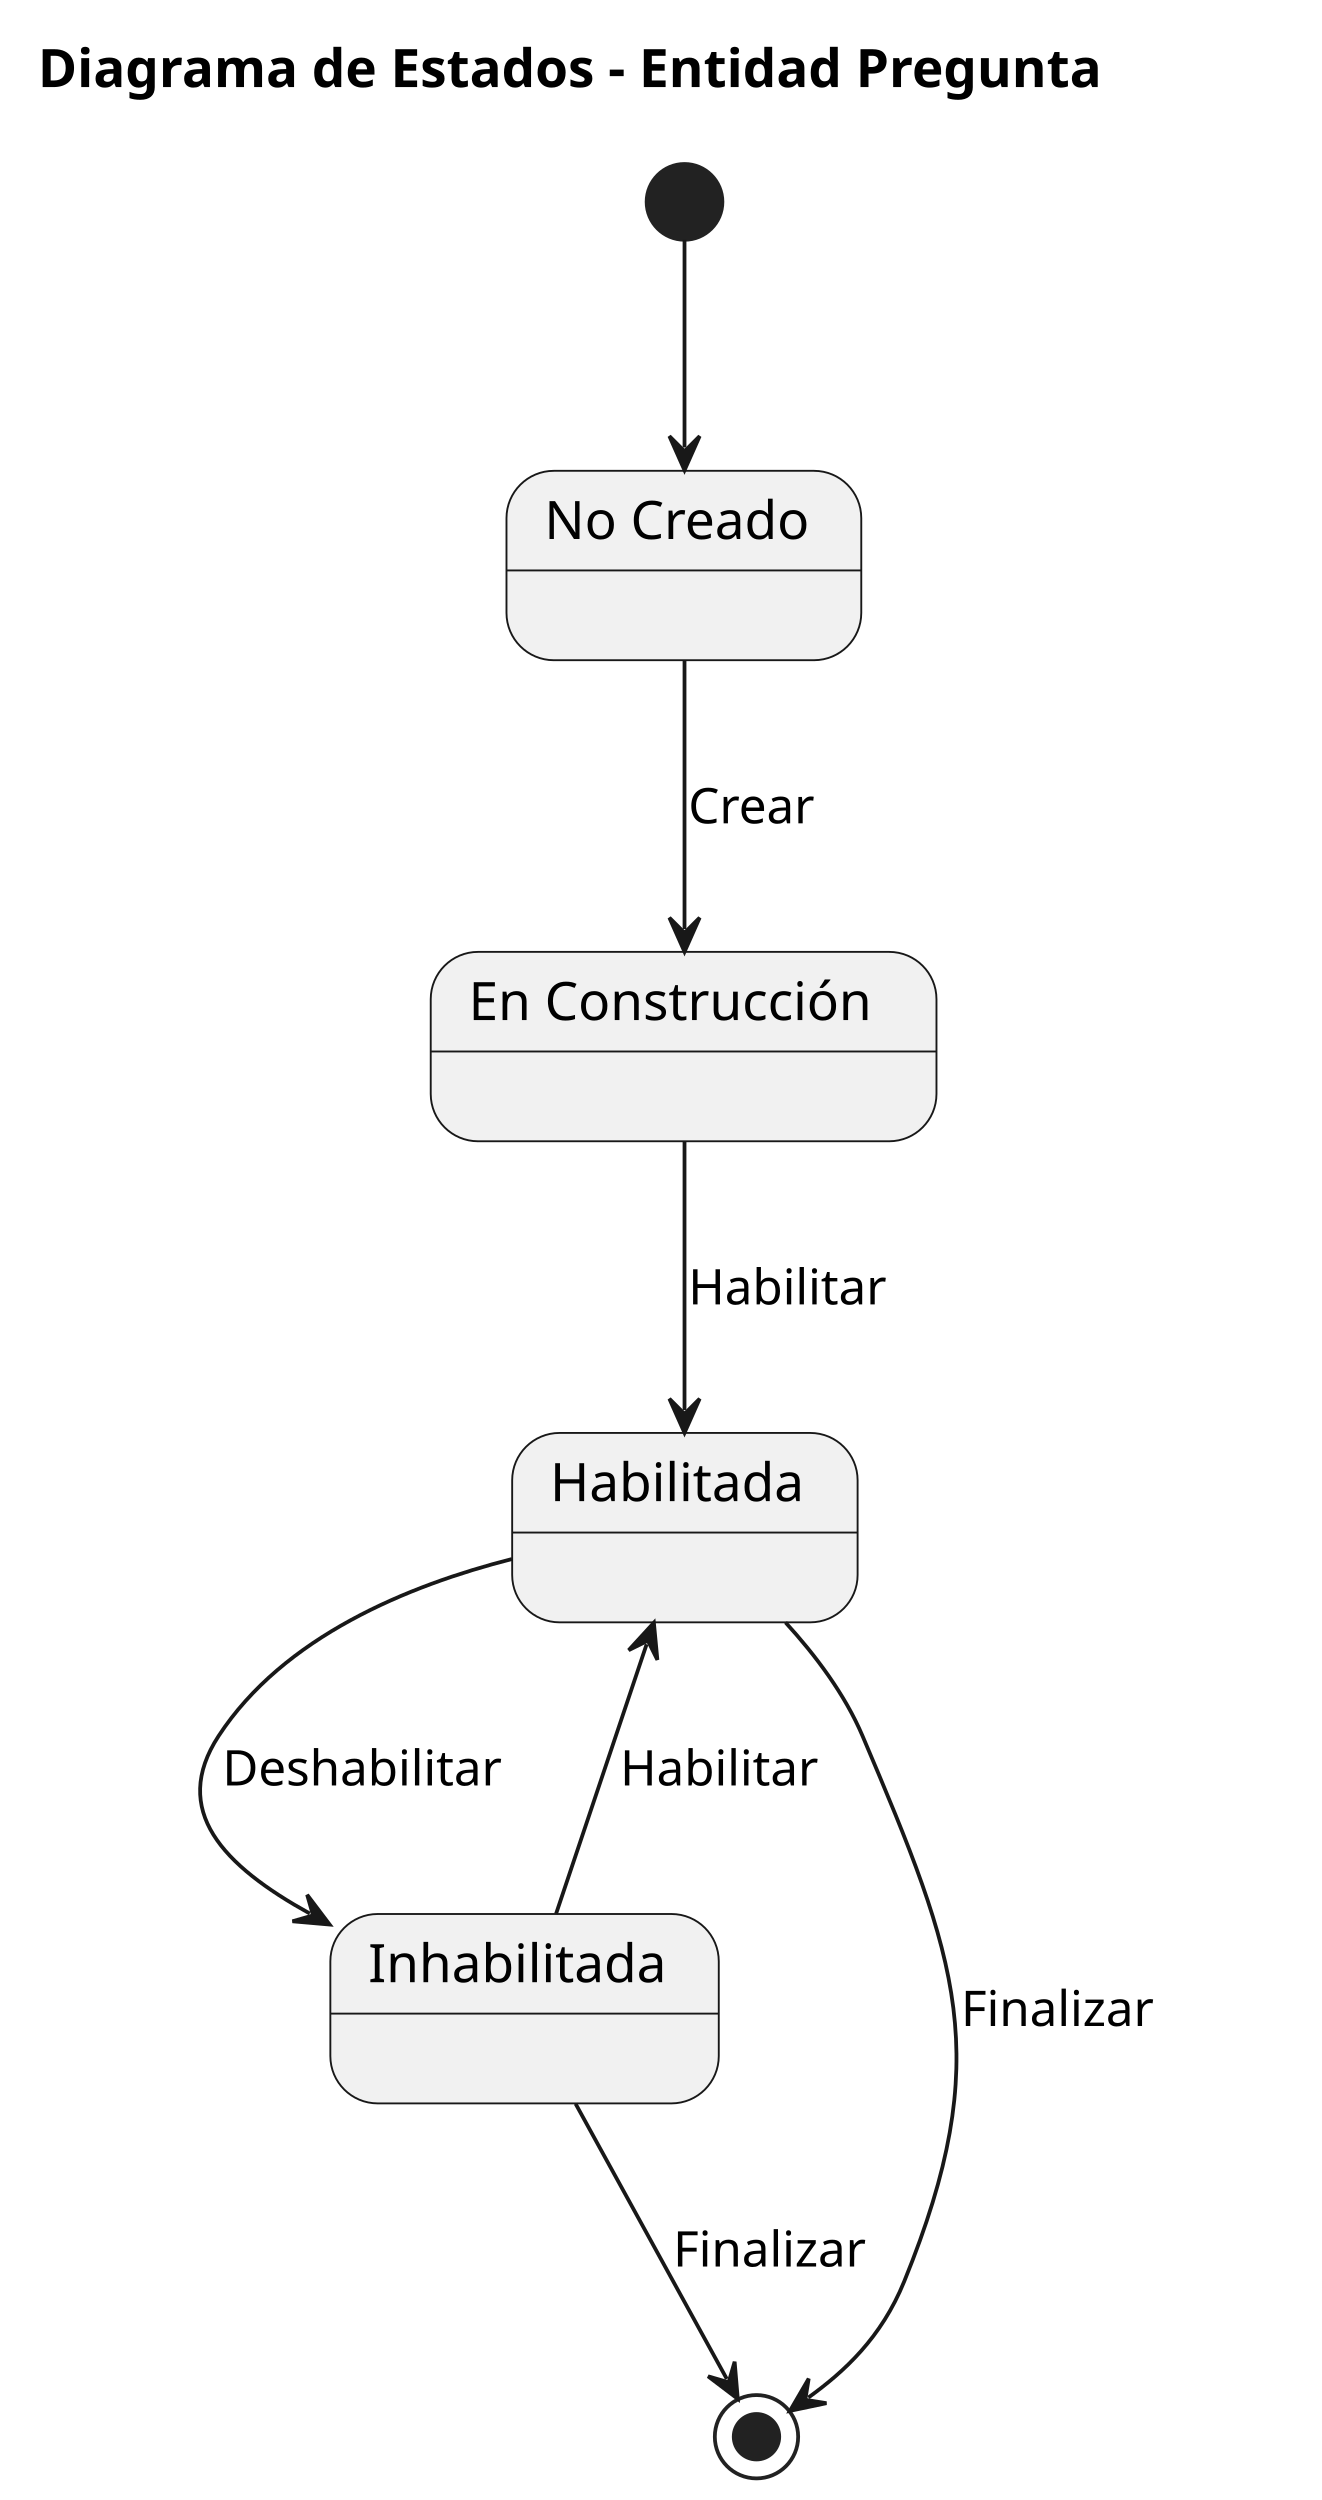
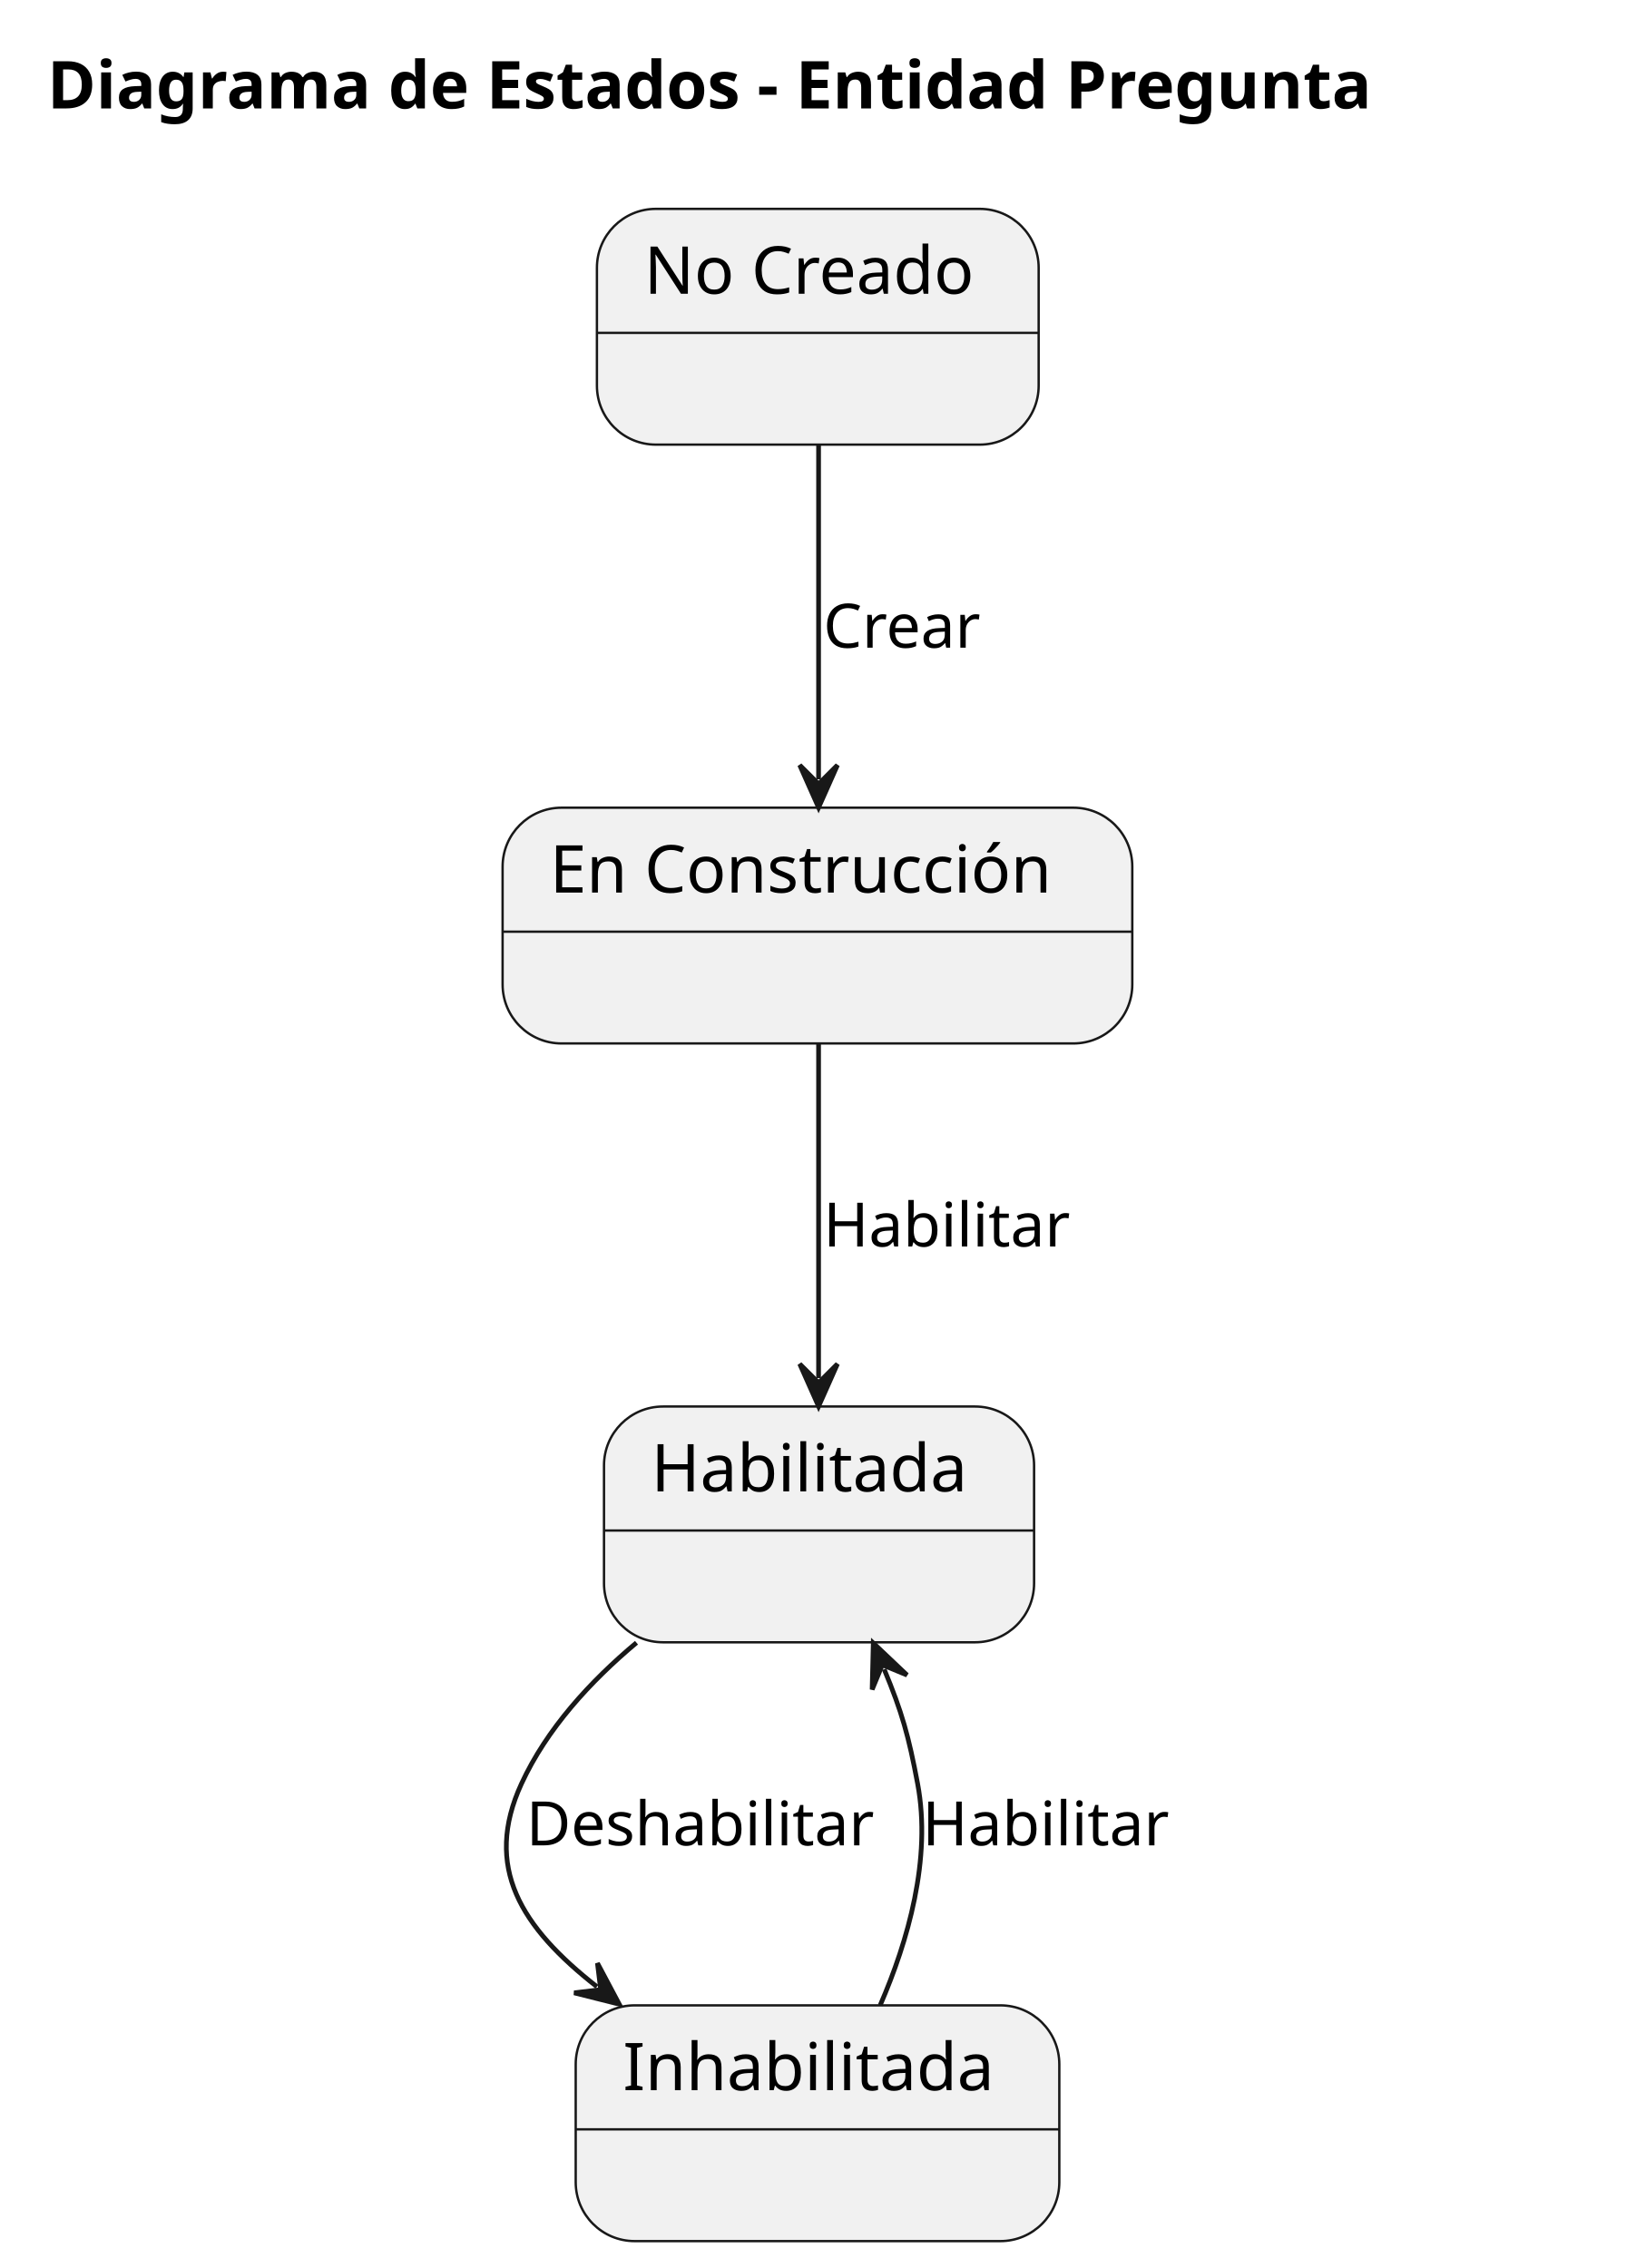
- <svg xmlns="http://www.w3.org/2000/svg" contentStyleType="text/css" data-diagram-type="STATE" height="660px" preserveAspectRatio="none" style="width:349px;height:660px;background:#FFFFFF;" version="1.1" viewBox="0 0 349 660" width="349px" zoomAndPan="magnify">
+ <svg xmlns="http://www.w3.org/2000/svg" contentStyleType="text/css" data-diagram-type="STATE" height="481px" preserveAspectRatio="none" style="width:349px;height:481px;background:#FFFFFF;" version="1.1" viewBox="0 0 349 481" width="349px" zoomAndPan="magnify">
  <defs />
  <g>
    <g class="title" data-source-line="1">
      <text fill="#000000" font-family="sans-serif" font-size="14" font-weight="bold" lengthAdjust="spacing" textLength="321.248" x="10" y="22.995">Diagrama de Estados - Entidad Pregunta</text>
    </g>
    <g id="no_creado">
-       <rect fill="#F1F1F1" height="50" rx="12.5" ry="12.5" style="stroke:#181818;stroke-width:0.5;" width="93.664" x="133.712" y="124.297" />
-       <line style="stroke:#181818;stroke-width:0.5;" x1="133.712" x2="227.376" y1="150.594" y2="150.594" />
-       <text fill="#000000" font-family="sans-serif" font-size="14" lengthAdjust="spacing" textLength="73.664" x="143.712" y="142.292">No Creado</text>
+       <rect fill="#F1F1F1" height="50" rx="12.5" ry="12.5" style="stroke:#181818;stroke-width:0.5;" width="93.664" x="126.57" y="44.297" />
+       <line style="stroke:#181818;stroke-width:0.5;" x1="126.57" x2="220.234" y1="70.594" y2="70.594" />
+       <text fill="#000000" font-family="sans-serif" font-size="14" lengthAdjust="spacing" textLength="73.664" x="136.57" y="62.292">No Creado</text>
    </g>
    <g id="construccion">
-       <rect fill="#F1F1F1" height="50" rx="12.5" ry="12.5" style="stroke:#181818;stroke-width:0.5;" width="133.518" x="113.712" y="251.297" />
-       <line style="stroke:#181818;stroke-width:0.5;" x1="113.712" x2="247.23" y1="277.594" y2="277.594" />
-       <text fill="#000000" font-family="sans-serif" font-size="14" lengthAdjust="spacing" textLength="113.518" x="123.712" y="269.292">En Construcción</text>
+       <rect fill="#F1F1F1" height="50" rx="12.5" ry="12.5" style="stroke:#181818;stroke-width:0.5;" width="133.518" x="106.57" y="171.297" />
+       <line style="stroke:#181818;stroke-width:0.5;" x1="106.57" x2="240.088" y1="197.594" y2="197.594" />
+       <text fill="#000000" font-family="sans-serif" font-size="14" lengthAdjust="spacing" textLength="113.518" x="116.57" y="189.292">En Construcción</text>
    </g>
    <g id="habilitada">
-       <rect fill="#F1F1F1" height="50" rx="12.5" ry="12.5" style="stroke:#181818;stroke-width:0.5;" width="91.196" x="135.212" y="378.297" />
-       <line style="stroke:#181818;stroke-width:0.5;" x1="135.212" x2="226.409" y1="404.594" y2="404.594" />
-       <text fill="#000000" font-family="sans-serif" font-size="14" lengthAdjust="spacing" textLength="71.196" x="145.212" y="396.292">Habilitada</text>
+       <rect fill="#F1F1F1" height="50" rx="12.5" ry="12.5" style="stroke:#181818;stroke-width:0.5;" width="91.196" x="128.07" y="298.297" />
+       <line style="stroke:#181818;stroke-width:0.5;" x1="128.07" x2="219.267" y1="324.594" y2="324.594" />
+       <text fill="#000000" font-family="sans-serif" font-size="14" lengthAdjust="spacing" textLength="71.196" x="138.07" y="316.292">Habilitada</text>
    </g>
    <g id="inhabilitada">
-       <rect fill="#F1F1F1" height="50" rx="12.5" ry="12.5" style="stroke:#181818;stroke-width:0.5;" width="102.544" x="87.212" y="505.297" />
-       <line style="stroke:#181818;stroke-width:0.5;" x1="87.212" x2="189.756" y1="531.594" y2="531.594" />
-       <text fill="#000000" font-family="sans-serif" font-size="14" lengthAdjust="spacing" textLength="82.544" x="97.212" y="523.292">Inhabilitada</text>
+       <rect fill="#F1F1F1" height="50" rx="12.5" ry="12.5" style="stroke:#181818;stroke-width:0.5;" width="102.544" x="122.07" y="425.297" />
+       <line style="stroke:#181818;stroke-width:0.5;" x1="122.07" x2="224.614" y1="451.594" y2="451.594" />
+       <text fill="#000000" font-family="sans-serif" font-size="14" lengthAdjust="spacing" textLength="82.544" x="132.07" y="443.292">Inhabilitada</text>
    </g>
-     <ellipse cx="180.712" cy="53.297" fill="#222222" rx="10" ry="10" style="stroke:#222222;stroke-width:1;" />
-     <ellipse cx="199.712" cy="643.297" fill="none" rx="11" ry="11" style="stroke:#222222;stroke-width:1;" />
-     <ellipse cx="199.712" cy="643.297" fill="#222222" rx="6" ry="6" style="stroke:#222222;stroke-width:1;" />
-     <g class="link" data-entity-1=".start." data-entity-2="no_creado" data-source-line="8" data-uid="lnk3" id="link_.start._no_creado">
-       <path d="M180.712,63.307 C180.712,77.187 180.712,98.267 180.712,118.137" fill="none" id="*start*-to-no_creado" style="stroke:#181818;stroke-width:1;" />
-       <polygon fill="#181818" points="180.712,124.137,184.712,115.137,180.712,119.137,176.712,115.137,180.712,124.137" style="stroke:#181818;stroke-width:1;" />
+     <g class="link" data-entity-1="no_creado" data-entity-2="construccion" data-source-line="8" data-uid="lnk2" id="link_no_creado_construccion">
+       <path d="M173.57,94.397 C173.57,116.537 173.57,143.157 173.57,165.267" fill="none" id="no_creado-to-construccion" style="stroke:#181818;stroke-width:1;" />
+       <polygon fill="#181818" points="173.57,171.267,177.57,162.267,173.57,166.267,169.57,162.267,173.57,171.267" style="stroke:#181818;stroke-width:1;" />
+       <text fill="#000000" font-family="sans-serif" font-size="13" lengthAdjust="spacing" textLength="35.731" x="174.57" y="137.364">Crear</text>
    </g>
-     <g class="link" data-entity-1="no_creado" data-entity-2="construccion" data-source-line="10" data-uid="lnk4" id="link_no_creado_construccion">
-       <path d="M180.712,174.397 C180.712,196.537 180.712,223.157 180.712,245.267" fill="none" id="no_creado-to-construccion" style="stroke:#181818;stroke-width:1;" />
-       <polygon fill="#181818" points="180.712,251.267,184.712,242.267,180.712,246.267,176.712,242.267,180.712,251.267" style="stroke:#181818;stroke-width:1;" />
-       <text fill="#000000" font-family="sans-serif" font-size="13" lengthAdjust="spacing" textLength="35.731" x="181.712" y="217.364">Crear</text>
+     <g class="link" data-entity-1="construccion" data-entity-2="habilitada" data-source-line="9" data-uid="lnk3" id="link_construccion_habilitada">
+       <path d="M173.57,221.397 C173.57,243.537 173.57,270.157 173.57,292.267" fill="none" id="construccion-to-habilitada" style="stroke:#181818;stroke-width:1;" />
+       <polygon fill="#181818" points="173.57,298.267,177.57,289.267,173.57,293.267,169.57,289.267,173.57,298.267" style="stroke:#181818;stroke-width:1;" />
+       <text fill="#000000" font-family="sans-serif" font-size="13" lengthAdjust="spacing" textLength="55.237" x="174.57" y="264.364">Habilitar</text>
    </g>
-     <g class="link" data-entity-1="construccion" data-entity-2="habilitada" data-source-line="11" data-uid="lnk5" id="link_construccion_habilitada">
-       <path d="M180.712,301.397 C180.712,323.537 180.712,350.157 180.712,372.267" fill="none" id="construccion-to-habilitada" style="stroke:#181818;stroke-width:1;" />
-       <polygon fill="#181818" points="180.712,378.267,184.712,369.267,180.712,373.267,176.712,369.267,180.712,378.267" style="stroke:#181818;stroke-width:1;" />
-       <text fill="#000000" font-family="sans-serif" font-size="13" lengthAdjust="spacing" textLength="55.237" x="181.712" y="344.364">Habilitar</text>
+     <g class="link" data-entity-1="habilitada" data-entity-2="inhabilitada" data-source-line="11" data-uid="lnk4" id="link_habilitada_inhabilitada">
+       <path d="M134.96,348.387 C125.17,356.577 115.93,366.647 110.57,378.297 C102.44,395.967 110.467,408.727 126.577,421.347" fill="none" id="habilitada-to-inhabilitada" style="stroke:#181818;stroke-width:1;" />
+       <polygon fill="#181818" points="131.3,425.047,126.682,416.348,127.364,421.964,121.749,422.646,131.3,425.047" style="stroke:#181818;stroke-width:1;" />
+       <text fill="#000000" font-family="sans-serif" font-size="13" lengthAdjust="spacing" textLength="78.482" x="111.57" y="391.364">Deshabilitar</text>
    </g>
-     <g class="link" data-entity-1="habilitada" data-entity-2="inhabilitada" data-source-line="13" data-uid="lnk6" id="link_habilitada_inhabilitada">
-       <path d="M135.182,411.577 C107.702,418.567 74.802,432.137 57.712,458.297 C44.882,477.947 58.852,492.492 81.772,505.172" fill="none" id="habilitada-to-inhabilitada" style="stroke:#181818;stroke-width:1;" />
-       <polygon fill="#181818" points="87.022,508.077,81.084,500.22,82.647,505.656,77.211,507.22,87.022,508.077" style="stroke:#181818;stroke-width:1;" />
-       <text fill="#000000" font-family="sans-serif" font-size="13" lengthAdjust="spacing" textLength="78.482" x="58.712" y="471.364">Deshabilitar</text>
-     </g>
-     <g class="link" data-entity-1="inhabilitada" data-entity-2="habilitada" data-source-line="14" data-uid="lnk7" id="link_inhabilitada_habilitada">
-       <path d="M146.792,505.267 C154.222,483.157 163.271,456.224 170.711,434.084" fill="none" id="inhabilitada-to-habilitada" style="stroke:#181818;stroke-width:1;" />
-       <polygon fill="#181818" points="172.622,428.397,165.964,435.654,171.03,433.136,173.547,438.202,172.622,428.397" style="stroke:#181818;stroke-width:1;" />
-       <text fill="#000000" font-family="sans-serif" font-size="13" lengthAdjust="spacing" textLength="55.237" x="163.712" y="471.364">Habilitar</text>
-     </g>
-     <g class="link" data-entity-1="habilitada" data-entity-2=".end." data-source-line="16" data-uid="lnk9" id="link_habilitada_.end.">
-       <path d="M207.382,428.337 C215.282,436.977 223.052,447.317 227.712,458.297 C252.792,517.387 262.902,542.847 238.712,602.297 C232.652,617.207 222.916,626.083 213.406,632.953" fill="none" id="habilitada-to-*end*" style="stroke:#181818;stroke-width:1;" />
-       <polygon fill="#181818" points="208.542,636.467,218.18,634.439,212.595,633.539,213.495,627.954,208.542,636.467" style="stroke:#181818;stroke-width:1;" />
-       <text fill="#000000" font-family="sans-serif" font-size="13" lengthAdjust="spacing" textLength="54.653" x="253.712" y="534.864">Finalizar</text>
-     </g>
-     <g class="link" data-entity-1="inhabilitada" data-entity-2=".end." data-source-line="17" data-uid="lnk10" id="link_inhabilitada_.end.">
-       <path d="M151.952,555.387 C165.402,579.867 182.652,611.259 191.882,628.049" fill="none" id="inhabilitada-to-*end*" style="stroke:#181818;stroke-width:1;" />
-       <polygon fill="#181818" points="194.772,633.307,193.942,623.493,192.364,628.925,186.931,627.347,194.772,633.307" style="stroke:#181818;stroke-width:1;" />
-       <text fill="#000000" font-family="sans-serif" font-size="13" lengthAdjust="spacing" textLength="54.653" x="177.712" y="598.364">Finalizar</text>
+     <g class="link" data-entity-1="inhabilitada" data-entity-2="habilitada" data-source-line="12" data-uid="lnk5" id="link_inhabilitada_habilitada">
+       <path d="M186.63,425.277 C192.52,411.667 197.56,394.217 194.57,378.297 C192.68,368.217 191.263,363.127 187.473,354.007" fill="none" id="inhabilitada-to-habilitada" style="stroke:#181818;stroke-width:1;" />
+       <polygon fill="#181818" points="185.17,348.467,184.93,358.313,187.089,353.084,192.318,355.243,185.17,348.467" style="stroke:#181818;stroke-width:1;" />
+       <text fill="#000000" font-family="sans-serif" font-size="13" lengthAdjust="spacing" textLength="55.237" x="195.57" y="391.364">Habilitar</text>
    </g>
  </g>
</svg>
